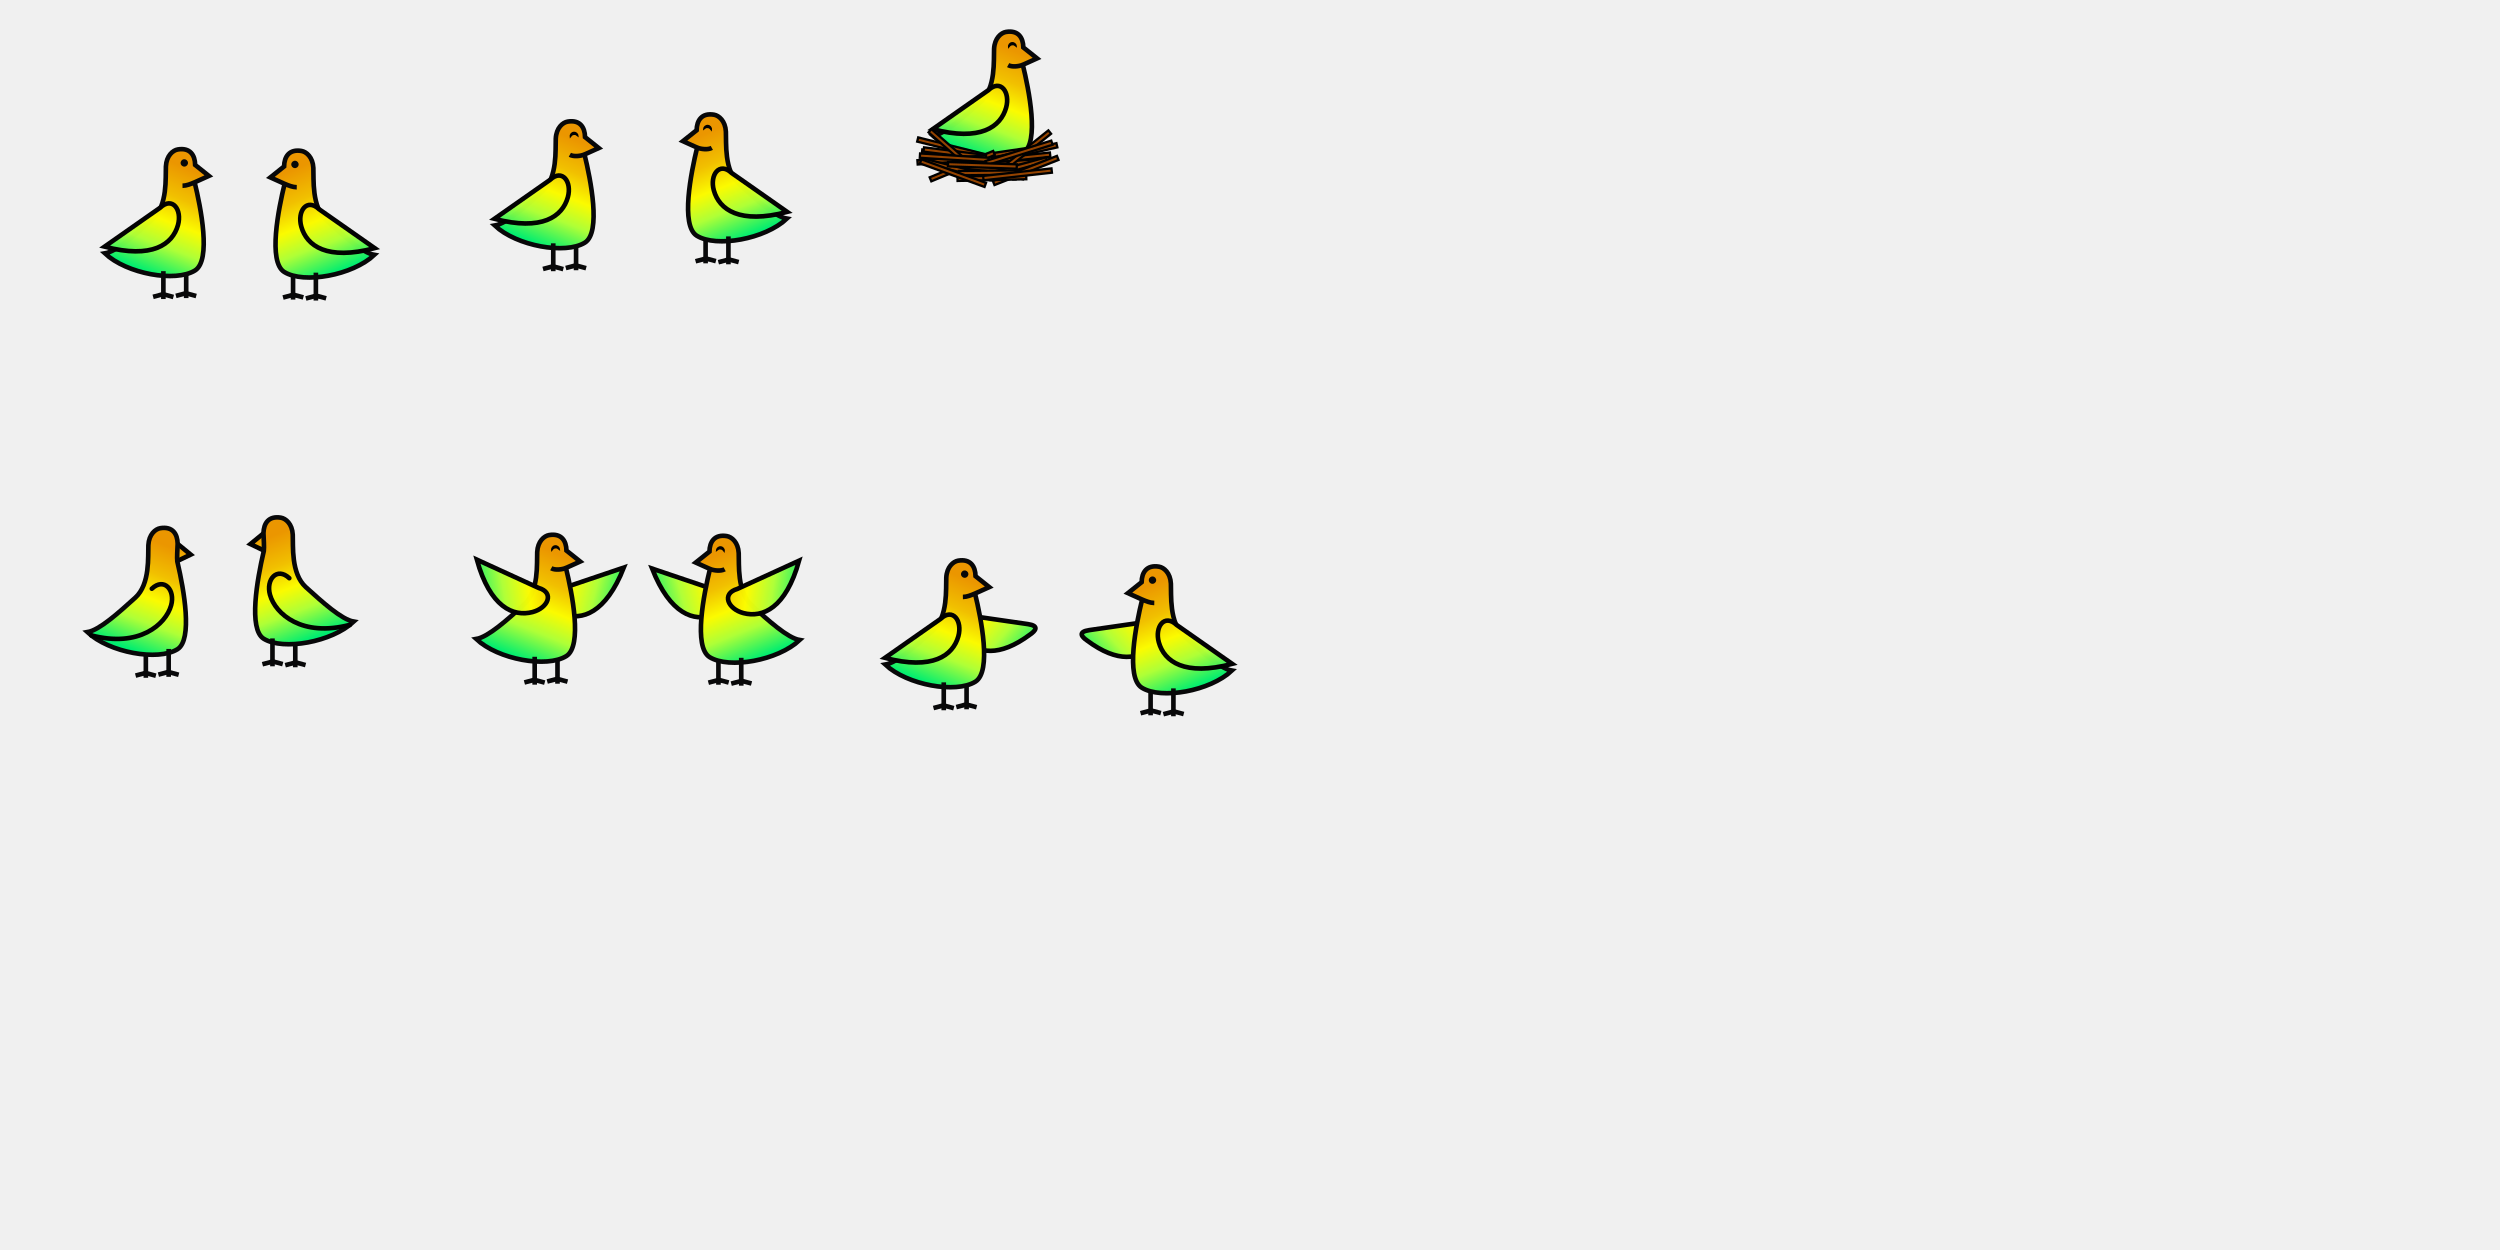
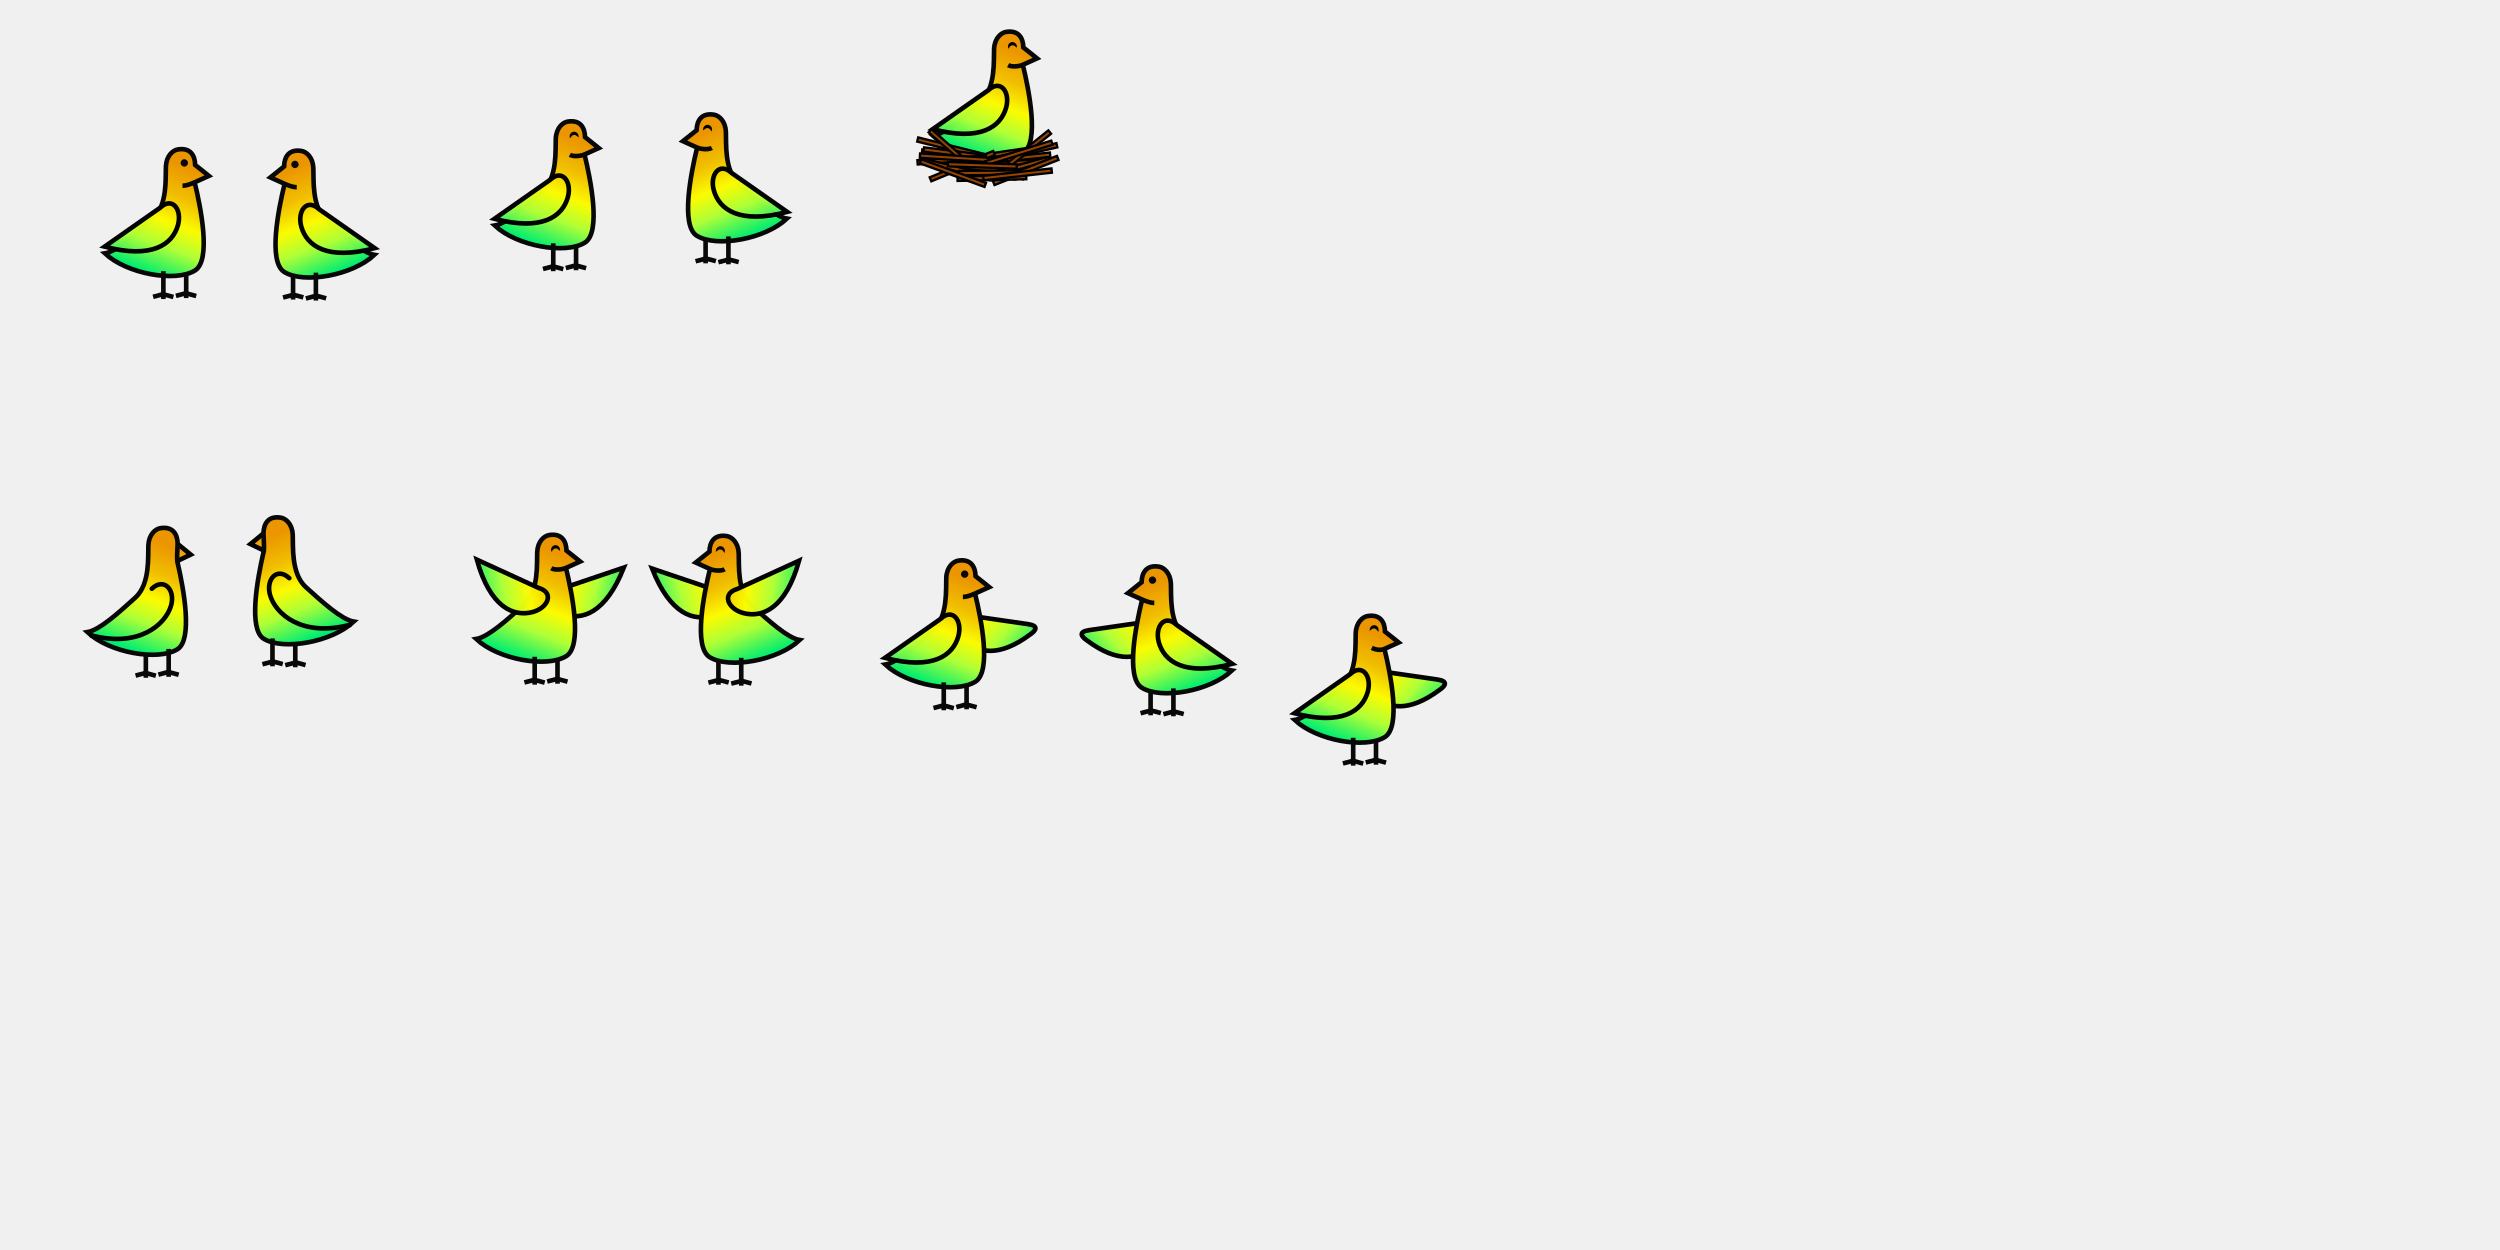
<svg xmlns="http://www.w3.org/2000/svg" xmlns:xlink="http://www.w3.org/1999/xlink" width="6480" height="3240" viewBox="0 0 540 270" version="1.1" id="svg1">
  <defs id="defs1">
    <linearGradient id="swatch9">
      <stop style="stop-color:#ffb288;stop-opacity:1;" offset="0" id="stop9" />
    </linearGradient>
    <linearGradient id="swatch44">
      <stop style="stop-color:#ff80f1;stop-opacity:1;" offset="0" id="stop44" />
    </linearGradient>
    <linearGradient id="swatch43">
      <stop style="stop-color:#ff80f1;stop-opacity:1;" offset="0" id="stop43" />
    </linearGradient>
    <pattern xlink:href="#pattern12" preserveAspectRatio="xMidYMid" id="pattern15" patternTransform="translate(-4.2089842e-6,-2.1347655e-5)" />
    <pattern xlink:href="#pattern11" preserveAspectRatio="xMidYMid" id="pattern13" patternTransform="translate(-4.2089842e-6,-1.1347656e-5)" />
    <pattern patternUnits="userSpaceOnUse" width="145.163" height="23.961" patternTransform="translate(194.6471,528.9346)" preserveAspectRatio="xMidYMid" id="pattern11">
      <rect style="fill:#ffffff;stroke:#6002ee;stroke-width:12;stroke-dasharray:none" id="rect11-6" width="133.163" height="11.961" x="6" y="6" rx="18" />
    </pattern>
    <pattern patternUnits="userSpaceOnUse" width="145.163" height="23.961" patternTransform="translate(194.6471,528.9346)" preserveAspectRatio="xMidYMid" id="pattern12">
      <rect style="fill:url(#pattern13);stroke:none" width="145.163" height="23.961" x="0" y="0" id="rect12" />
    </pattern>
    <pattern patternUnits="userSpaceOnUse" width="145.163" height="23.961" patternTransform="translate(194.6471,528.9346)" preserveAspectRatio="xMidYMid" id="pattern14">
      <rect style="fill:url(#pattern15);stroke:none" width="145.163" height="23.961" x="0" y="0" id="rect13" />
    </pattern>
    <linearGradient id="linearGradient220-8">
      <stop style="stop-color:#eb9600;stop-opacity:1;" offset="0.05" id="stop215-1" />
      <stop style="stop-color:#f1c000;stop-opacity:1;" offset="0.299" id="stop216-6" />
      <stop style="stop-color:#fbfb00;stop-opacity:1;" offset="0.503" id="stop217-1" />
      <stop style="stop-color:#aeff37;stop-opacity:1;" offset="0.703" id="stop218-5" />
      <stop style="stop-color:#00ed70;stop-opacity:1;" offset="0.95" id="stop219-7" />
    </linearGradient>
    <linearGradient xlink:href="#linearGradient220-8" id="linearGradient26" gradientUnits="userSpaceOnUse" gradientTransform="matrix(4.130182,0.4632742,-0.4632742,4.130182,-3162.166,-1447.878)" x1="825.864" y1="559.992" x2="862.621" y2="627.893" />
    <linearGradient xlink:href="#linearGradient220-8" id="linearGradient8" gradientUnits="userSpaceOnUse" gradientTransform="matrix(4.130182,0.4632742,-0.4632742,4.130182,-3162.166,-1447.878)" x1="825.864" y1="559.992" x2="860.428" y2="627.826" />
    <linearGradient xlink:href="#linearGradient220-8" id="linearGradient10" gradientUnits="userSpaceOnUse" x1="-8.544" y1="1247.019" x2="109.027" y2="1549.437" />
    <linearGradient xlink:href="#linearGradient220-8" id="linearGradient13" x1="-27.102" y1="1245.919" x2="45.385" y2="1414.048" gradientUnits="userSpaceOnUse" />
    <linearGradient xlink:href="#linearGradient220-8" id="linearGradient14" gradientUnits="userSpaceOnUse" gradientTransform="matrix(4.130182,0.4632742,-0.4632742,4.130182,-3162.166,-1447.878)" x1="825.864" y1="559.992" x2="862.621" y2="627.893" />
    <linearGradient xlink:href="#linearGradient220-8" id="linearGradient15" gradientUnits="userSpaceOnUse" x1="-8.544" y1="1247.019" x2="109.027" y2="1549.437" />
    <linearGradient xlink:href="#linearGradient220-8" id="linearGradient16" gradientUnits="userSpaceOnUse" x1="-8.544" y1="1247.019" x2="109.027" y2="1549.437" gradientTransform="rotate(-26.78643,1153.084,762.6221)" />
    <linearGradient xlink:href="#linearGradient220-8" id="linearGradient18" gradientUnits="userSpaceOnUse" gradientTransform="matrix(4.130182,0.4632742,-0.4632742,4.130182,-3162.166,-1447.878)" x1="825.864" y1="559.992" x2="862.621" y2="627.893" />
    <linearGradient xlink:href="#linearGradient220-8" id="linearGradient19" gradientUnits="userSpaceOnUse" x1="-8.544" y1="1247.019" x2="109.027" y2="1549.437" />
    <linearGradient xlink:href="#linearGradient220-8" id="linearGradient20" gradientUnits="userSpaceOnUse" gradientTransform="matrix(4.130182,0.4632742,-0.4632742,4.130182,-3162.166,-1447.878)" x1="825.864" y1="559.992" x2="862.621" y2="627.893" />
    <linearGradient xlink:href="#linearGradient220-8" id="linearGradient21" gradientUnits="userSpaceOnUse" x1="-8.544" y1="1247.019" x2="109.027" y2="1549.437" gradientTransform="rotate(-59.59885,14.50093,1385.681)" />
    <linearGradient xlink:href="#linearGradient220-8" id="linearGradient25" gradientUnits="userSpaceOnUse" x1="-8.544" y1="1247.019" x2="109.027" y2="1549.437" gradientTransform="matrix(-0.5921891,-0.805799,-0.805799,0.5921891,1093.927,579.9716)" />
    <linearGradient xlink:href="#linearGradient220-8" id="linearGradient28" gradientUnits="userSpaceOnUse" gradientTransform="matrix(4.130182,0.4632742,-0.4632742,4.130182,-3162.166,-1447.878)" x1="825.864" y1="559.992" x2="862.621" y2="627.893" />
    <linearGradient xlink:href="#linearGradient220-8" id="linearGradient29" gradientUnits="userSpaceOnUse" x1="-8.544" y1="1247.019" x2="109.027" y2="1549.437" />
    <linearGradient xlink:href="#linearGradient220-8" id="linearGradient31" gradientUnits="userSpaceOnUse" gradientTransform="matrix(4.130182,0.4632742,-0.4632742,4.130182,-3162.166,-1447.878)" x1="825.864" y1="559.992" x2="862.621" y2="627.893" />
    <linearGradient xlink:href="#linearGradient220-8" id="linearGradient32" gradientUnits="userSpaceOnUse" x1="-8.544" y1="1247.019" x2="109.027" y2="1549.437" />
    <linearGradient xlink:href="#linearGradient220-8" id="linearGradient40" gradientUnits="userSpaceOnUse" gradientTransform="matrix(-0.5921891,-0.805799,-0.805799,0.5921891,1093.927,579.9716)" x1="-8.544" y1="1247.019" x2="109.027" y2="1549.437" />
    <linearGradient xlink:href="#linearGradient220-8" id="linearGradient41" gradientUnits="userSpaceOnUse" gradientTransform="matrix(4.130182,0.4632742,-0.4632742,4.130182,-3162.166,-1447.878)" x1="825.864" y1="559.992" x2="862.621" y2="627.893" />
    <linearGradient xlink:href="#linearGradient220-8" id="linearGradient42" gradientUnits="userSpaceOnUse" gradientTransform="rotate(-59.59885,14.50093,1385.681)" x1="-8.544" y1="1247.019" x2="109.027" y2="1549.437" />
    <linearGradient xlink:href="#linearGradient220-8" id="linearGradient49" gradientUnits="userSpaceOnUse" gradientTransform="rotate(-26.78643,1153.084,762.6221)" x1="-8.544" y1="1247.019" x2="109.027" y2="1549.437" />
    <linearGradient xlink:href="#linearGradient220-8" id="linearGradient50" gradientUnits="userSpaceOnUse" gradientTransform="matrix(4.130182,0.4632742,-0.4632742,4.130182,-3162.166,-1447.878)" x1="825.864" y1="559.992" x2="862.621" y2="627.893" />
    <linearGradient xlink:href="#linearGradient220-8" id="linearGradient51" gradientUnits="userSpaceOnUse" x1="-8.544" y1="1247.019" x2="109.027" y2="1549.437" />
    <linearGradient xlink:href="#linearGradient220-8" id="linearGradient58" gradientUnits="userSpaceOnUse" x1="-27.102" y1="1245.919" x2="45.385" y2="1414.048" />
    <linearGradient xlink:href="#linearGradient220-8" id="linearGradient59" gradientUnits="userSpaceOnUse" gradientTransform="matrix(4.130182,0.4632742,-0.4632742,4.130182,-3162.166,-1447.878)" x1="825.864" y1="559.992" x2="860.428" y2="627.826" />
    <linearGradient xlink:href="#linearGradient220-8" id="linearGradient65" gradientUnits="userSpaceOnUse" gradientTransform="matrix(4.130182,0.4632742,-0.4632742,4.130182,-3162.166,-1447.878)" x1="825.864" y1="559.992" x2="862.621" y2="627.893" />
    <linearGradient xlink:href="#linearGradient220-8" id="linearGradient66" gradientUnits="userSpaceOnUse" x1="-8.544" y1="1247.019" x2="109.027" y2="1549.437" />
+     <linearGradient xlink:href="#linearGradient220-8" id="linearGradient1" gradientUnits="userSpaceOnUse" gradientTransform="rotate(-26.78643,1153.084,762.6221)" x1="-8.544" y1="1247.019" x2="109.027" y2="1549.437" />
+     <linearGradient xlink:href="#linearGradient220-8" id="linearGradient2" gradientUnits="userSpaceOnUse" gradientTransform="matrix(4.130182,0.4632742,-0.4632742,4.130182,-3162.166,-1447.878)" x1="825.864" y1="559.992" x2="862.621" y2="627.893" />
+     <linearGradient xlink:href="#linearGradient220-8" id="linearGradient3" gradientUnits="userSpaceOnUse" x1="-8.544" y1="1247.019" x2="109.027" y2="1549.437" />
  </defs>
  <g id="g25-4" transform="matrix(0.08333333,0,0,0.08333333,61.47432,9.680197)">
    <g id="g24-4" transform="matrix(-1,0,0,1,383.4935,-444.5253)">
      <path style="fill:#080809;fill-opacity:1;stroke:#080809;stroke-width:12;stroke-linecap:butt;stroke-dasharray:none;stroke-opacity:1" d="m 355.822,1985.635 v 72.282" id="path23-7" />
      <path style="fill:#080809;fill-opacity:1;stroke:#080809;stroke-width:12;stroke-linecap:butt;stroke-dasharray:none;stroke-opacity:1" d="m 329.192,2052.21 25.614,-6.863 27.016,7.239" id="path24-0" />
      <path style="opacity:0.985;fill:url(#linearGradient13);fill-opacity:1;stroke:#000000;stroke-width:12;stroke-linecap:round;stroke-dasharray:none;stroke-opacity:1;paint-order:fill markers stroke" d="m -45.112,1314.952 -43.462,-20.874 40.658,-33.336" id="path10" transform="matrix(-1,0,0,1,383.4935,444.5253)" />
    </g>
    <path style="display:inline;fill:url(#linearGradient8);stroke:#080809;stroke-width:12;stroke-dasharray:none;stroke-opacity:1" d="m -54.762,1265.875 c 0.543,-25.498 13.111,-45.532 45.105,-40.214 12.468,2.072 29.444,15.875 30.794,44.022 1.363,28.419 -5.033,100.815 34.013,136.119 42.643,38.557 92.704,84.024 124.159,89.256 -57.048,53.398 -183.082,75.692 -233.571,44.336 -39.986,-24.833 -16.547,-154.676 -0.557,-223.31 l 0.957,-4.107 c 1.159,-9.843 -0.255,-30.734 -0.9,-46.102 z" id="path22-1" />
    <path style="opacity:0.985;fill:none;stroke:#000000;stroke-width:12;stroke-linecap:round;stroke-dasharray:none;stroke-opacity:1;paint-order:stroke fill markers" d="m 12.154,1382.478 c -31.653,-29.997 -61.245,2.98 -49.977,43.243 13.903,49.679 83.292,110.451 206.985,77.704" id="path7-9" />
    <g id="g21-0" transform="matrix(-1,0,0,1,383.4935,-444.5253)">
      <path style="fill:#080809;fill-opacity:1;stroke:#080809;stroke-width:12;stroke-linecap:butt;stroke-dasharray:none;stroke-opacity:1" d="m 414.956,1983.144 v 72.282" id="path20-4" />
      <path style="fill:#080809;fill-opacity:1;stroke:#080809;stroke-width:12;stroke-linecap:butt;stroke-dasharray:none;stroke-opacity:1" d="m 388.326,2049.72 25.614,-6.863 27.016,7.239" id="path21-3" />
    </g>
  </g>
  <g id="g58" transform="matrix(-0.08333333,0,0,0.08333333,33.80936,11.95252)">
    <g id="g53" transform="matrix(-1,0,0,1,383.4935,-444.5253)">
      <path style="fill:#080809;fill-opacity:1;stroke:#080809;stroke-width:12;stroke-linecap:butt;stroke-dasharray:none;stroke-opacity:1" d="m 355.822,1985.635 v 72.282" id="path51" />
      <path style="fill:#080809;fill-opacity:1;stroke:#080809;stroke-width:12;stroke-linecap:butt;stroke-dasharray:none;stroke-opacity:1" d="m 329.192,2052.21 25.614,-6.863 27.016,7.239" id="path52" />
      <path style="opacity:0.985;fill:url(#linearGradient58);fill-opacity:1;stroke:#000000;stroke-width:12;stroke-linecap:round;stroke-dasharray:none;stroke-opacity:1;paint-order:fill markers stroke" d="m -45.112,1314.952 -43.462,-20.874 40.658,-33.336" id="path53" transform="matrix(-1,0,0,1,383.4935,444.5253)" />
    </g>
    <path style="display:inline;fill:url(#linearGradient59);stroke:#080809;stroke-width:12;stroke-dasharray:none;stroke-opacity:1" d="m -54.762,1265.875 c 0.543,-25.498 13.111,-45.532 45.105,-40.214 12.468,2.072 29.444,15.875 30.794,44.022 1.363,28.419 -5.033,100.815 34.013,136.119 42.643,38.557 92.704,84.024 124.159,89.256 -57.048,53.398 -183.082,75.692 -233.571,44.336 -39.986,-24.833 -16.547,-154.676 -0.557,-223.31 l 0.957,-4.107 c 1.159,-9.843 -0.255,-30.734 -0.9,-46.102 z" id="path54" />
    <path style="opacity:0.985;fill:none;stroke:#000000;stroke-width:12;stroke-linecap:round;stroke-dasharray:none;stroke-opacity:1;paint-order:stroke fill markers" d="m 12.154,1382.478 c -31.653,-29.997 -61.245,2.98 -49.977,43.243 13.903,49.679 83.292,110.451 206.985,77.704" id="path55" />
    <g id="g57" transform="matrix(-1,0,0,1,383.4935,-444.5253)">
      <path style="fill:#080809;fill-opacity:1;stroke:#080809;stroke-width:12;stroke-linecap:butt;stroke-dasharray:none;stroke-opacity:1" d="m 414.956,1983.144 v 72.282" id="path56" />
      <path style="fill:#080809;fill-opacity:1;stroke:#080809;stroke-width:12;stroke-linecap:butt;stroke-dasharray:none;stroke-opacity:1" d="m 388.326,2049.72 25.614,-6.863 27.016,7.239" id="path57" />
    </g>
  </g>
  <g id="g10" transform="translate(-0.7300259,-0.365013)">
    <g id="g25-1-7-2" transform="matrix(-0.08333333,0,0,0.08333333,217.2108,-94.87377)">
      <g id="g21-9-6-6" transform="matrix(-1,0,0,1,383.4936,-444.5253)">
        <path style="fill:#080809;fill-opacity:1;stroke:#080809;stroke-width:12;stroke-linecap:butt;stroke-dasharray:none;stroke-opacity:1" d="m 414.956,1983.144 v 72.282" id="path20-0-4-3" />
        <path style="fill:#080809;fill-opacity:1;stroke:#080809;stroke-width:12;stroke-linecap:butt;stroke-dasharray:none;stroke-opacity:1" d="m 388.326,2049.72 25.614,-6.863 27.016,7.239" id="path21-2-3-6" />
      </g>
      <path style="display:inline;fill:url(#linearGradient31);stroke:#080809;stroke-width:12;stroke-dasharray:none;stroke-opacity:1" d="m -53.393,1310.862 -36.885,-16.635 35.515,-28.352 c 0.543,-25.498 13.111,-45.532 45.105,-40.214 12.468,2.072 29.444,15.875 30.794,44.022 1.363,28.419 -5.033,100.815 34.013,136.119 42.643,38.557 92.704,84.024 124.159,89.256 -57.048,53.398 -183.082,75.692 -233.571,44.336 -42.767,-26.561 -14.776,-164.18 0.87,-228.533 10.112,4.233 28.102,6.3 38.07,0.802 -9.969,5.496 -27.955,3.437 -38.07,-0.802 z" id="path22-15-5-9" />
      <path id="path36-6-4-1" style="display:inline;fill:#080809;stroke:#000000;stroke-width:4;stroke-dasharray:none;stroke-opacity:1" d="m -16.845,1264.453 c -2.598,-3.211 -3.671,-5.452 -8.928,-6.041 -5.257,-0.59 -6.51,1.218 -10.111,3.906 0.59,-5.257 5.33,-9.041 10.587,-8.452 5.257,0.59 9.041,5.33 8.452,10.587 z" />
      <path style="opacity:0.985;fill:url(#linearGradient32);fill-opacity:1;stroke:#000000;stroke-width:12;stroke-linecap:round;stroke-dasharray:none;stroke-opacity:1;paint-order:fill markers stroke" d="m 180.124,1477.632 c -123.693,32.746 -176.317,-6.101 -190.22,-55.78 -11.268,-40.263 14.455,-75.174 46.108,-45.177 z" id="path7-90-5-0" />
      <g id="g24-2-6-4" transform="matrix(-1,0,0,1,383.4936,-444.5253)">
        <path style="fill:#080809;fill-opacity:1;stroke:#080809;stroke-width:12;stroke-linecap:butt;stroke-dasharray:none;stroke-opacity:1" d="m 355.822,1985.635 v 72.282" id="path23-0-9-5" />
        <path style="fill:#080809;fill-opacity:1;stroke:#080809;stroke-width:12;stroke-linecap:butt;stroke-dasharray:none;stroke-opacity:1" d="m 329.192,2052.21 25.614,-6.863 27.016,7.239" id="path24-3-4-8" />
      </g>
    </g>
    <g id="g9">
      <rect style="fill:#944300;fill-opacity:1;stroke:#000000;stroke-width:0.5;stroke-dasharray:none;stroke-opacity:1" id="rect7" width="14.856" height="0.938" x="200.418" y="-19.005" transform="rotate(14.00003)" />
      <rect style="fill:#944300;fill-opacity:1;stroke:#000000;stroke-width:0.5;stroke-dasharray:none;stroke-opacity:1" id="rect7-1" width="14.856" height="0.938" x="203.647" y="64.437" transform="rotate(-8.38553)" />
      <rect style="fill:#944300;fill-opacity:1;stroke:#000000;stroke-width:0.5;stroke-dasharray:none;stroke-opacity:1" id="rect7-7" width="14.856" height="0.938" x="201.334" y="81.501" transform="rotate(-12.87373)" />
      <rect style="fill:#944300;fill-opacity:1;stroke:#000000;stroke-width:0.5;stroke-dasharray:none;stroke-opacity:1" id="rect7-11" width="14.856" height="0.938" x="202.417" y="8.456" transform="rotate(6.879103)" />
      <rect style="fill:#944300;fill-opacity:1;stroke:#000000;stroke-width:0.5;stroke-dasharray:none;stroke-opacity:1" id="rect7-9" width="14.856" height="0.938" x="206.153" y="34.688" transform="rotate(-0.08091843)" />
      <rect style="fill:#944300;fill-opacity:1;stroke:#000000;stroke-width:0.5;stroke-dasharray:none;stroke-opacity:1" id="rect7-4" width="14.856" height="0.938" x="207.942" y="56.847" transform="rotate(-5.984878)" />
      <rect style="fill:#944300;fill-opacity:1;stroke:#000000;stroke-width:0.5;stroke-dasharray:none;stroke-opacity:1" id="rect7-75" width="14.856" height="0.938" x="202.752" y="7.414" transform="rotate(7.034185)" />
      <rect style="fill:#944300;fill-opacity:1;stroke:#000000;stroke-width:0.5;stroke-dasharray:none;stroke-opacity:1" id="rect7-78" width="14.856" height="0.938" x="207.869" y="50.503" transform="rotate(-4.038955)" />
      <rect style="fill:#944300;fill-opacity:1;stroke:#000000;stroke-width:0.5;stroke-dasharray:none;stroke-opacity:1" id="rect7-6" width="14.856" height="0.938" x="145.084" y="163.837" transform="rotate(-38.53234)" />
      <rect style="fill:#944300;fill-opacity:1;stroke:#000000;stroke-width:0.5;stroke-dasharray:none;stroke-opacity:1" id="rect7-41" width="14.856" height="0.938" x="170.265" y="-112.148" transform="rotate(41.33641)" />
      <rect style="fill:#944300;fill-opacity:1;stroke:#000000;stroke-width:0.5;stroke-dasharray:none;stroke-opacity:1" id="rect7-99" width="14.856" height="0.938" x="207.049" y="12.965" transform="rotate(6.224882)" />
      <rect style="fill:#944300;fill-opacity:1;stroke:#000000;stroke-width:0.5;stroke-dasharray:none;stroke-opacity:1" id="rect7-65" width="14.856" height="0.938" x="171.273" y="113.039" transform="rotate(-22.56341)" />
      <rect style="fill:#944300;fill-opacity:1;stroke:#000000;stroke-width:0.5;stroke-dasharray:none;stroke-opacity:1" id="rect7-77" width="14.856" height="0.938" x="195.984" y="48.661" transform="rotate(-3.972913)" />
      <rect style="fill:#944300;fill-opacity:1;stroke:#000000;stroke-width:0.5;stroke-dasharray:none;stroke-opacity:1" id="rect7-63" width="14.856" height="0.938" x="202.94" y="-14.845" transform="rotate(14.00003)" />
      <rect style="fill:#944300;fill-opacity:1;stroke:#000000;stroke-width:0.5;stroke-dasharray:none;stroke-opacity:1" id="rect7-0" width="14.856" height="0.938" x="194.916" y="92.576" transform="rotate(-15.19626)" />
      <rect style="fill:#944300;fill-opacity:1;stroke:#000000;stroke-width:0.5;stroke-dasharray:none;stroke-opacity:1" id="rect7-68" width="14.856" height="0.938" x="207.474" y="39.456" transform="rotate(-0.5962739)" />
      <rect style="fill:#944300;fill-opacity:1;stroke:#000000;stroke-width:0.5;stroke-dasharray:none;stroke-opacity:1" id="rect7-686" width="14.856" height="0.938" x="185.894" y="115.373" transform="rotate(-21.43326)" />
      <rect style="fill:#944300;fill-opacity:1;stroke:#000000;stroke-width:0.5;stroke-dasharray:none;stroke-opacity:1" id="rect7-49" width="14.856" height="0.938" x="206.523" y="43.649" transform="rotate(-1.421259)" />
      <rect style="fill:#944300;fill-opacity:1;stroke:#000000;stroke-width:0.5;stroke-dasharray:none;stroke-opacity:1" id="rect7-02" width="14.856" height="0.938" x="199.578" y="-35.765" transform="rotate(20.03642)" />
      <rect style="fill:#944300;fill-opacity:1;stroke:#000000;stroke-width:0.5;stroke-dasharray:none;stroke-opacity:1" id="rect7-8" width="14.856" height="0.938" x="207.567" y="61.567" transform="rotate(-6.312444)" />
      <rect style="fill:#944300;fill-opacity:1;stroke:#000000;stroke-width:0.5;stroke-dasharray:none;stroke-opacity:1" id="rect7-48" width="14.856" height="0.938" x="201.173" y="20.939" transform="rotate(3.594651)" />
      <rect style="fill:#944300;fill-opacity:1;stroke:#000000;stroke-width:0.5;stroke-dasharray:none;stroke-opacity:1" id="rect7-5" width="14.856" height="0.938" x="193.624" y="96.823" transform="rotate(-17.22573)" />
      <rect style="fill:#944300;fill-opacity:1;stroke:#000000;stroke-width:0.5;stroke-dasharray:none;stroke-opacity:1" id="rect7-56" width="14.856" height="0.938" x="206.589" y="28.44" transform="rotate(1.925736)" />
    </g>
  </g>
  <g id="g25-9" transform="matrix(0.08333333,0,0,0.08333333,251.1511,20.26289)">
    <g id="g21-7" transform="matrix(-1,0,0,1,383.4936,-444.5253)">
      <path style="fill:#080809;fill-opacity:1;stroke:#080809;stroke-width:12;stroke-linecap:butt;stroke-dasharray:none;stroke-opacity:1" d="m 414.956,1983.144 v 72.282" id="path20-49" />
      <path style="fill:#080809;fill-opacity:1;stroke:#080809;stroke-width:12;stroke-linecap:butt;stroke-dasharray:none;stroke-opacity:1" d="m 388.326,2049.72 25.614,-6.863 27.016,7.239" id="path21-4" />
    </g>
    <path style="opacity:0.985;fill:url(#linearGradient16);fill-opacity:1;stroke:#000000;stroke-width:12;stroke-linecap:round;stroke-dasharray:none;stroke-opacity:1;paint-order:fill markers stroke" d="m 579.924,1861.377 c -81,60.616 -136.67,48.346 -168.11,13.94 -28.204,-30.864 -20.974,-73.622 20.8,-61.109 l 141.351,20.436 c 30.511,4.49 19.422,17.486 5.959,26.732 z" id="path15" transform="matrix(-1,0,0,1,383.4935,-444.5254)" />
    <path style="display:inline;fill:url(#linearGradient14);stroke:#080809;stroke-width:12;stroke-dasharray:none;stroke-opacity:1" d="m -53.393,1310.862 -36.885,-16.635 35.515,-28.352 c 0.543,-25.498 13.111,-45.532 45.105,-40.214 12.468,2.072 29.444,15.875 30.794,44.022 1.363,28.419 -5.033,100.815 34.013,136.119 42.643,38.557 92.704,84.024 124.159,89.256 -57.048,53.398 -183.082,75.692 -233.571,44.336 -42.767,-26.561 -14.776,-164.18 0.87,-228.533 10.112,4.233 20.662,8.723 31.501,8.885 -10.839,-0.165 -21.386,-4.646 -31.501,-8.885 z" id="path22-19" />
    <circle style="display:inline;fill:#080809;fill-opacity:1;stroke:none;stroke-width:10.996;stroke-dasharray:none;stroke-opacity:1" id="circle22-6" cx="114.118" cy="1255.686" r="9.579" transform="rotate(6.4)" />
    <path style="opacity:0.985;fill:url(#linearGradient15);fill-opacity:1;stroke:#000000;stroke-width:12;stroke-linecap:round;stroke-dasharray:none;stroke-opacity:1;paint-order:fill markers stroke" d="m 180.124,1477.632 c -123.693,32.746 -176.317,-6.101 -190.22,-55.78 -11.268,-40.263 14.455,-75.174 46.108,-45.177 z" id="path7-7" />
    <g id="g24-0" transform="matrix(-1,0,0,1,383.4936,-444.5253)">
      <path style="fill:#080809;fill-opacity:1;stroke:#080809;stroke-width:12;stroke-linecap:butt;stroke-dasharray:none;stroke-opacity:1" d="m 355.822,1985.635 v 72.282" id="path23-9" />
      <path style="fill:#080809;fill-opacity:1;stroke:#080809;stroke-width:12;stroke-linecap:butt;stroke-dasharray:none;stroke-opacity:1" d="m 329.192,2052.21 25.614,-6.863 27.016,7.239" id="path24-7" />
    </g>
  </g>
  <g id="g49" transform="matrix(-0.08333333,0,0,0.08333333,206.1576,18.96441)">
    <g id="g43" transform="matrix(-1,0,0,1,383.4936,-444.5253)">
      <path style="fill:#080809;fill-opacity:1;stroke:#080809;stroke-width:12;stroke-linecap:butt;stroke-dasharray:none;stroke-opacity:1" d="m 414.956,1983.144 v 72.282" id="path42" />
      <path style="fill:#080809;fill-opacity:1;stroke:#080809;stroke-width:12;stroke-linecap:butt;stroke-dasharray:none;stroke-opacity:1" d="m 388.326,2049.72 25.614,-6.863 27.016,7.239" id="path43" />
    </g>
    <path style="opacity:0.985;fill:url(#linearGradient49);fill-opacity:1;stroke:#000000;stroke-width:12;stroke-linecap:round;stroke-dasharray:none;stroke-opacity:1;paint-order:fill markers stroke" d="m 579.924,1861.377 c -81,60.616 -136.67,48.346 -168.11,13.94 -28.204,-30.864 -20.974,-73.622 20.8,-61.109 l 141.351,20.436 c 30.511,4.49 19.422,17.486 5.959,26.732 z" id="path44" transform="matrix(-1,0,0,1,383.4935,-444.5254)" />
    <path style="display:inline;fill:url(#linearGradient50);stroke:#080809;stroke-width:12;stroke-dasharray:none;stroke-opacity:1" d="m -53.393,1310.862 -36.885,-16.635 35.515,-28.352 c 0.543,-25.498 13.111,-45.532 45.105,-40.214 12.468,2.072 29.444,15.875 30.794,44.022 1.363,28.419 -5.033,100.815 34.013,136.119 42.643,38.557 92.704,84.024 124.159,89.256 -57.048,53.398 -183.082,75.692 -233.571,44.336 -42.767,-26.561 -14.776,-164.18 0.87,-228.533 10.112,4.233 20.662,8.723 31.501,8.885 -10.839,-0.165 -21.386,-4.646 -31.501,-8.885 z" id="path45" />
    <circle style="display:inline;fill:#080809;fill-opacity:1;stroke:none;stroke-width:10.996;stroke-dasharray:none;stroke-opacity:1" id="circle45" cx="114.118" cy="1255.686" r="9.579" transform="rotate(6.4)" />
    <path style="opacity:0.985;fill:url(#linearGradient51);fill-opacity:1;stroke:#000000;stroke-width:12;stroke-linecap:round;stroke-dasharray:none;stroke-opacity:1;paint-order:fill markers stroke" d="m 180.124,1477.632 c -123.693,32.746 -176.317,-6.101 -190.22,-55.78 -11.268,-40.263 14.455,-75.174 46.108,-45.177 z" id="path46" />
    <g id="g48" transform="matrix(-1,0,0,1,383.4936,-444.5253)">
      <path style="fill:#080809;fill-opacity:1;stroke:#080809;stroke-width:12;stroke-linecap:butt;stroke-dasharray:none;stroke-opacity:1" d="m 355.822,1985.635 v 72.282" id="path47" />
      <path style="fill:#080809;fill-opacity:1;stroke:#080809;stroke-width:12;stroke-linecap:butt;stroke-dasharray:none;stroke-opacity:1" d="m 329.192,2052.21 25.614,-6.863 27.016,7.239" id="path48" />
    </g>
  </g>
  <g id="g25-1-2" transform="matrix(0.08333333,0,0,0.08333333,157.8023,13.65941)">
    <g id="g21-9-5" transform="matrix(-1,0,0,1,383.4936,-444.5253)">
      <path style="fill:#080809;fill-opacity:1;stroke:#080809;stroke-width:12;stroke-linecap:butt;stroke-dasharray:none;stroke-opacity:1" d="m 414.956,1983.144 v 72.282" id="path20-0-6" />
      <path style="fill:#080809;fill-opacity:1;stroke:#080809;stroke-width:12;stroke-linecap:butt;stroke-dasharray:none;stroke-opacity:1" d="m 388.326,2049.72 25.614,-6.863 27.016,7.239" id="path21-2-7" />
    </g>
    <path style="opacity:0.985;fill:url(#linearGradient25);fill-opacity:1;stroke:#000000;stroke-width:12;stroke-linecap:round;stroke-dasharray:none;stroke-opacity:1;paint-order:fill markers stroke" d="m -203.415,1309.866 c 46.863,119.064 109.329,138.463 157.594,120.246 39.116,-14.764 52.015,-56.165 9.099,-63.907 z" id="path25" />
    <path style="display:inline;fill:url(#linearGradient20);stroke:#080809;stroke-width:12;stroke-dasharray:none;stroke-opacity:1" d="m -53.393,1310.862 -36.885,-16.635 35.515,-28.352 c 0.543,-25.498 13.111,-45.532 45.105,-40.214 12.468,2.072 29.444,15.875 30.794,44.022 1.363,28.419 -5.033,100.815 34.013,136.119 42.643,38.557 92.704,84.024 124.159,89.256 -57.048,53.398 -183.082,75.692 -233.571,44.336 -42.767,-26.561 -14.776,-164.18 0.87,-228.533 10.112,4.233 28.102,6.3 38.07,0.802 -9.969,5.496 -27.955,3.437 -38.07,-0.802 z" id="path22-15-2" />
    <path id="path36-6-8" style="display:inline;fill:#080809;stroke:#000000;stroke-width:4;stroke-dasharray:none;stroke-opacity:1" d="m -16.845,1264.453 c -2.598,-3.211 -3.671,-5.452 -8.928,-6.041 -5.257,-0.59 -6.51,1.218 -10.111,3.906 0.59,-5.257 5.33,-9.041 10.587,-8.452 5.257,0.59 9.041,5.33 8.452,10.587 z" />
    <path style="opacity:0.985;fill:url(#linearGradient21);fill-opacity:1;stroke:#000000;stroke-width:12;stroke-linecap:round;stroke-dasharray:none;stroke-opacity:1;paint-order:fill markers stroke" d="M 177.623,1289.362 C 143.272,1412.62 83.135,1438.349 33.251,1425.2 -7.178,1414.544 -24.272,1374.691 17.619,1362.57 Z" id="path7-90-0" />
    <g id="g24-2-0" transform="matrix(-1,0,0,1,383.4936,-444.5253)">
      <path style="fill:#080809;fill-opacity:1;stroke:#080809;stroke-width:12;stroke-linecap:butt;stroke-dasharray:none;stroke-opacity:1" d="m 355.822,1985.635 v 72.282" id="path23-0-8" />
      <path style="fill:#080809;fill-opacity:1;stroke:#080809;stroke-width:12;stroke-linecap:butt;stroke-dasharray:none;stroke-opacity:1" d="m 329.192,2052.21 25.614,-6.863 27.016,7.239" id="path24-3-2" />
    </g>
  </g>
  <g id="g40" transform="matrix(-0.08333333,0,0,0.08333333,117.7964,13.43849)">
    <g id="g33" transform="matrix(-1,0,0,1,383.4936,-444.5253)">
      <path style="fill:#080809;fill-opacity:1;stroke:#080809;stroke-width:12;stroke-linecap:butt;stroke-dasharray:none;stroke-opacity:1" d="m 414.956,1983.144 v 72.282" id="path32" />
      <path style="fill:#080809;fill-opacity:1;stroke:#080809;stroke-width:12;stroke-linecap:butt;stroke-dasharray:none;stroke-opacity:1" d="m 388.326,2049.72 25.614,-6.863 27.016,7.239" id="path33" />
    </g>
    <path style="opacity:0.985;fill:url(#linearGradient40);fill-opacity:1;stroke:#000000;stroke-width:12;stroke-linecap:round;stroke-dasharray:none;stroke-opacity:1;paint-order:fill markers stroke" d="m -203.415,1309.866 c 46.863,119.064 109.329,138.463 157.594,120.246 39.116,-14.764 52.015,-56.165 9.099,-63.907 z" id="path34" />
    <path style="display:inline;fill:url(#linearGradient41);stroke:#080809;stroke-width:12;stroke-dasharray:none;stroke-opacity:1" d="m -53.393,1310.862 -36.885,-16.635 35.515,-28.352 c 0.543,-25.498 13.111,-45.532 45.105,-40.214 12.468,2.072 29.444,15.875 30.794,44.022 1.363,28.419 -5.033,100.815 34.013,136.119 42.643,38.557 92.704,84.024 124.159,89.256 -57.048,53.398 -183.082,75.692 -233.571,44.336 -42.767,-26.561 -14.776,-164.18 0.87,-228.533 10.112,4.233 28.102,6.3 38.07,0.802 -9.969,5.496 -27.955,3.437 -38.07,-0.802 z" id="path35" />
    <path id="path36" style="display:inline;fill:#080809;stroke:#000000;stroke-width:4;stroke-dasharray:none;stroke-opacity:1" d="m -16.845,1264.453 c -2.598,-3.211 -3.671,-5.452 -8.928,-6.041 -5.257,-0.59 -6.51,1.218 -10.111,3.906 0.59,-5.257 5.33,-9.041 10.587,-8.452 5.257,0.59 9.041,5.33 8.452,10.587 z" />
    <path style="opacity:0.985;fill:url(#linearGradient42);fill-opacity:1;stroke:#000000;stroke-width:12;stroke-linecap:round;stroke-dasharray:none;stroke-opacity:1;paint-order:fill markers stroke" d="M 177.623,1289.362 C 143.272,1412.62 83.135,1438.349 33.251,1425.2 -7.178,1414.544 -24.272,1374.691 17.619,1362.57 Z" id="path37" />
    <g id="g39" transform="matrix(-1,0,0,1,383.4936,-444.5253)">
      <path style="fill:#080809;fill-opacity:1;stroke:#080809;stroke-width:12;stroke-linecap:butt;stroke-dasharray:none;stroke-opacity:1" d="m 355.822,1985.635 v 72.282" id="path38" />
      <path style="fill:#080809;fill-opacity:1;stroke:#080809;stroke-width:12;stroke-linecap:butt;stroke-dasharray:none;stroke-opacity:1" d="m 329.192,2052.21 25.614,-6.863 27.016,7.239" id="path39" />
    </g>
  </g>
  <g id="g25-1" transform="matrix(0.08333333,0,0,0.08333333,155.031,-77.36104)">
    <g id="g21-9" transform="matrix(-1,0,0,1,383.4936,-444.5253)">
      <path style="fill:#080809;fill-opacity:1;stroke:#080809;stroke-width:12;stroke-linecap:butt;stroke-dasharray:none;stroke-opacity:1" d="m 414.956,1983.144 v 72.282" id="path20-0" />
      <path style="fill:#080809;fill-opacity:1;stroke:#080809;stroke-width:12;stroke-linecap:butt;stroke-dasharray:none;stroke-opacity:1" d="m 388.326,2049.72 25.614,-6.863 27.016,7.239" id="path21-2" />
    </g>
    <path style="display:inline;fill:url(#linearGradient18);stroke:#080809;stroke-width:12;stroke-dasharray:none;stroke-opacity:1" d="m -53.393,1310.862 -36.885,-16.635 35.515,-28.352 c 0.543,-25.498 13.111,-45.532 45.105,-40.214 12.468,2.072 29.444,15.875 30.794,44.022 1.363,28.419 -5.033,100.815 34.013,136.119 42.643,38.557 92.704,84.024 124.159,89.256 -57.048,53.398 -183.082,75.692 -233.571,44.336 -42.767,-26.561 -14.776,-164.18 0.87,-228.533 10.112,4.233 28.102,6.3 38.07,0.802 -9.969,5.496 -27.955,3.437 -38.07,-0.802 z" id="path22-15" />
    <path id="path36-6" style="display:inline;fill:#080809;stroke:#000000;stroke-width:4;stroke-dasharray:none;stroke-opacity:1" d="m -16.845,1264.453 c -2.598,-3.211 -3.671,-5.452 -8.928,-6.041 -5.257,-0.59 -6.51,1.218 -10.111,3.906 0.59,-5.257 5.33,-9.041 10.587,-8.452 5.257,0.59 9.041,5.33 8.452,10.587 z" />
    <path style="opacity:0.985;fill:url(#linearGradient19);fill-opacity:1;stroke:#000000;stroke-width:12;stroke-linecap:round;stroke-dasharray:none;stroke-opacity:1;paint-order:fill markers stroke" d="m 180.124,1477.632 c -123.693,32.746 -176.317,-6.101 -190.22,-55.78 -11.268,-40.263 14.455,-75.174 46.108,-45.177 z" id="path7-90" />
    <g id="g24-2" transform="matrix(-1,0,0,1,383.4936,-444.5253)">
      <path style="fill:#080809;fill-opacity:1;stroke:#080809;stroke-width:12;stroke-linecap:butt;stroke-dasharray:none;stroke-opacity:1" d="m 355.822,1985.635 v 72.282" id="path23-0" />
      <path style="fill:#080809;fill-opacity:1;stroke:#080809;stroke-width:12;stroke-linecap:butt;stroke-dasharray:none;stroke-opacity:1" d="m 329.192,2052.21 25.614,-6.863 27.016,7.239" id="path24-3" />
    </g>
  </g>
  <g id="g25-1-7" transform="matrix(-0.08333333,0,0,0.08333333,121.8087,-75.87114)">
    <g id="g21-9-6" transform="matrix(-1,0,0,1,383.4936,-444.5253)">
      <path style="fill:#080809;fill-opacity:1;stroke:#080809;stroke-width:12;stroke-linecap:butt;stroke-dasharray:none;stroke-opacity:1" d="m 414.956,1983.144 v 72.282" id="path20-0-4" />
      <path style="fill:#080809;fill-opacity:1;stroke:#080809;stroke-width:12;stroke-linecap:butt;stroke-dasharray:none;stroke-opacity:1" d="m 388.326,2049.72 25.614,-6.863 27.016,7.239" id="path21-2-3" />
    </g>
    <path style="display:inline;fill:url(#linearGradient28);stroke:#080809;stroke-width:12;stroke-dasharray:none;stroke-opacity:1" d="m -53.393,1310.862 -36.885,-16.635 35.515,-28.352 c 0.543,-25.498 13.111,-45.532 45.105,-40.214 12.468,2.072 29.444,15.875 30.794,44.022 1.363,28.419 -5.033,100.815 34.013,136.119 42.643,38.557 92.704,84.024 124.159,89.256 -57.048,53.398 -183.082,75.692 -233.571,44.336 -42.767,-26.561 -14.776,-164.18 0.87,-228.533 10.112,4.233 28.102,6.3 38.07,0.802 -9.969,5.496 -27.955,3.437 -38.07,-0.802 z" id="path22-15-5" />
    <path id="path36-6-4" style="display:inline;fill:#080809;stroke:#000000;stroke-width:4;stroke-dasharray:none;stroke-opacity:1" d="m -16.845,1264.453 c -2.598,-3.211 -3.671,-5.452 -8.928,-6.041 -5.257,-0.59 -6.51,1.218 -10.111,3.906 0.59,-5.257 5.33,-9.041 10.587,-8.452 5.257,0.59 9.041,5.33 8.452,10.587 z" />
    <path style="opacity:0.985;fill:url(#linearGradient29);fill-opacity:1;stroke:#000000;stroke-width:12;stroke-linecap:round;stroke-dasharray:none;stroke-opacity:1;paint-order:fill markers stroke" d="m 180.124,1477.632 c -123.693,32.746 -176.317,-6.101 -190.22,-55.78 -11.268,-40.263 14.455,-75.174 46.108,-45.177 z" id="path7-90-5" />
    <g id="g24-2-6" transform="matrix(-1,0,0,1,383.4936,-444.5253)">
      <path style="fill:#080809;fill-opacity:1;stroke:#080809;stroke-width:12;stroke-linecap:butt;stroke-dasharray:none;stroke-opacity:1" d="m 355.822,1985.635 v 72.282" id="path23-0-9" />
      <path style="fill:#080809;fill-opacity:1;stroke:#080809;stroke-width:12;stroke-linecap:butt;stroke-dasharray:none;stroke-opacity:1" d="m 329.192,2052.21 25.614,-6.863 27.016,7.239" id="path24-3-4" />
    </g>
  </g>
  <g id="g25" transform="matrix(0.08333333,0,0,0.08333333,65.92341,-69.5314)">
    <g id="g21" transform="matrix(-1,0,0,1,383.4936,-444.5253)">
      <path style="fill:#080809;fill-opacity:1;stroke:#080809;stroke-width:12;stroke-linecap:butt;stroke-dasharray:none;stroke-opacity:1" d="m 414.956,1983.144 v 72.282" id="path20" />
      <path style="fill:#080809;fill-opacity:1;stroke:#080809;stroke-width:12;stroke-linecap:butt;stroke-dasharray:none;stroke-opacity:1" d="m 388.326,2049.72 25.614,-6.863 27.016,7.239" id="path21" />
    </g>
    <path style="display:inline;fill:url(#linearGradient26);stroke:#080809;stroke-width:12;stroke-dasharray:none;stroke-opacity:1" d="m -53.393,1310.862 -36.885,-16.635 35.515,-28.352 c 0.543,-25.498 13.111,-45.532 45.105,-40.214 12.468,2.072 29.444,15.875 30.794,44.022 1.363,28.419 -5.033,100.815 34.013,136.119 42.643,38.557 92.704,84.024 124.159,89.256 -57.048,53.398 -183.082,75.692 -233.571,44.336 -42.767,-26.561 -14.776,-164.18 0.87,-228.533 10.112,4.233 20.662,8.723 31.501,8.885 -10.839,-0.165 -21.386,-4.646 -31.501,-8.885 z" id="path22" />
    <circle style="display:inline;fill:#080809;fill-opacity:1;stroke:none;stroke-width:10.996;stroke-dasharray:none;stroke-opacity:1" id="circle22" cx="114.118" cy="1255.686" r="9.579" transform="rotate(6.4)" />
    <path style="opacity:0.985;fill:url(#linearGradient10);fill-opacity:1;stroke:#000000;stroke-width:12;stroke-linecap:round;stroke-dasharray:none;stroke-opacity:1;paint-order:fill markers stroke" d="m 180.124,1477.632 c -123.693,32.746 -176.317,-6.101 -190.22,-55.78 -11.268,-40.263 14.455,-75.174 46.108,-45.177 z" id="path7" />
    <g id="g24" transform="matrix(-1,0,0,1,383.4936,-444.5253)">
      <path style="fill:#080809;fill-opacity:1;stroke:#080809;stroke-width:12;stroke-linecap:butt;stroke-dasharray:none;stroke-opacity:1" d="m 355.822,1985.635 v 72.282" id="path23" />
      <path style="fill:#080809;fill-opacity:1;stroke:#080809;stroke-width:12;stroke-linecap:butt;stroke-dasharray:none;stroke-opacity:1" d="m 329.192,2052.21 25.614,-6.863 27.016,7.239" id="path24" />
    </g>
  </g>
  <g id="g65" transform="matrix(-0.08333333,0,0,0.08333333,37.59501,-69.85602)">
    <g id="g60" transform="matrix(-1,0,0,1,383.4936,-444.5253)">
      <path style="fill:#080809;fill-opacity:1;stroke:#080809;stroke-width:12;stroke-linecap:butt;stroke-dasharray:none;stroke-opacity:1" d="m 414.956,1983.144 v 72.282" id="path59" />
      <path style="fill:#080809;fill-opacity:1;stroke:#080809;stroke-width:12;stroke-linecap:butt;stroke-dasharray:none;stroke-opacity:1" d="m 388.326,2049.72 25.614,-6.863 27.016,7.239" id="path60" />
    </g>
    <path style="display:inline;fill:url(#linearGradient65);stroke:#080809;stroke-width:12;stroke-dasharray:none;stroke-opacity:1" d="m -53.393,1310.862 -36.885,-16.635 35.515,-28.352 c 0.543,-25.498 13.111,-45.532 45.105,-40.214 12.468,2.072 29.444,15.875 30.794,44.022 1.363,28.419 -5.033,100.815 34.013,136.119 42.643,38.557 92.704,84.024 124.159,89.256 -57.048,53.398 -183.082,75.692 -233.571,44.336 -42.767,-26.561 -14.776,-164.18 0.87,-228.533 10.112,4.233 20.662,8.723 31.501,8.885 -10.839,-0.165 -21.386,-4.646 -31.501,-8.885 z" id="path61" />
    <circle style="display:inline;fill:#080809;fill-opacity:1;stroke:none;stroke-width:10.996;stroke-dasharray:none;stroke-opacity:1" id="circle61" cx="114.118" cy="1255.686" r="9.579" transform="rotate(6.4)" />
    <path style="opacity:0.985;fill:url(#linearGradient66);fill-opacity:1;stroke:#000000;stroke-width:12;stroke-linecap:round;stroke-dasharray:none;stroke-opacity:1;paint-order:fill markers stroke" d="m 180.124,1477.632 c -123.693,32.746 -176.317,-6.101 -190.22,-55.78 -11.268,-40.263 14.455,-75.174 46.108,-45.177 z" id="path62" />
    <g id="g64" transform="matrix(-1,0,0,1,383.4936,-444.5253)">
      <path style="fill:#080809;fill-opacity:1;stroke:#080809;stroke-width:12;stroke-linecap:butt;stroke-dasharray:none;stroke-opacity:1" d="m 355.822,1985.635 v 72.282" id="path63" />
      <path style="fill:#080809;fill-opacity:1;stroke:#080809;stroke-width:12;stroke-linecap:butt;stroke-dasharray:none;stroke-opacity:1" d="m 329.192,2052.21 25.614,-6.863 27.016,7.239" id="path64" />
    </g>
  </g>
  <g id="g79" transform="matrix(0.08333333,0,0,0.08333333,64.44282,-33.99723)" />
+   <g id="g49-2" transform="matrix(-0.08333333,0,0,0.08333333,294.5952,30.93019)">
+     <g id="g43-2" transform="matrix(-1,0,0,1,383.4936,-444.5253)">
+       <path style="fill:#080809;fill-opacity:1;stroke:#080809;stroke-width:12;stroke-linecap:butt;stroke-dasharray:none;stroke-opacity:1" d="m 414.956,1983.144 v 72.282" id="path42-7" />
+       <path style="fill:#080809;fill-opacity:1;stroke:#080809;stroke-width:12;stroke-linecap:butt;stroke-dasharray:none;stroke-opacity:1" d="m 388.326,2049.72 25.614,-6.863 27.016,7.239" id="path43-3" />
+     </g>
+     <path style="opacity:0.985;fill:url(#linearGradient1);fill-opacity:1;stroke:#000000;stroke-width:12;stroke-linecap:round;stroke-dasharray:none;stroke-opacity:1;paint-order:fill markers stroke" d="m 579.924,1861.377 c -81,60.616 -136.67,48.346 -168.11,13.94 -28.204,-30.864 -20.974,-73.622 20.8,-61.109 l 141.351,20.436 c 30.511,4.49 19.422,17.486 5.959,26.732 z" id="path44-7" transform="matrix(-1,0,0,1,383.4935,-444.5254)" />
+     <path style="display:inline;fill:url(#linearGradient2);stroke:#080809;stroke-width:12;stroke-dasharray:none;stroke-opacity:1" d="m -53.393,1310.862 -36.885,-16.635 35.515,-28.352 c 0.543,-25.498 13.111,-45.532 45.105,-40.214 12.468,2.072 29.444,15.875 30.794,44.022 1.363,28.419 -5.033,100.815 34.013,136.119 42.643,38.557 92.704,84.024 124.159,89.256 -57.048,53.398 -183.082,75.692 -233.571,44.336 -42.767,-26.561 -14.776,-164.18 0.87,-228.533 10.112,4.233 22.832,2.212 32.896,-2.587 -10.064,4.796 -22.781,6.825 -32.896,2.587 z" id="path45-9" />
+     <path id="path36-6-8-9" style="display:inline;fill:#080809;stroke:#000000;stroke-width:4;stroke-dasharray:none;stroke-opacity:1" d="m -36.2,1261.974 c 2.598,-3.211 3.671,-5.452 8.928,-6.041 5.257,-0.59 6.51,1.218 10.111,3.906 -0.59,-5.257 -5.33,-9.041 -10.587,-8.452 -5.257,0.59 -9.041,5.33 -8.452,10.587 z" />
+     <path style="opacity:0.985;fill:url(#linearGradient3);fill-opacity:1;stroke:#000000;stroke-width:12;stroke-linecap:round;stroke-dasharray:none;stroke-opacity:1;paint-order:fill markers stroke" d="m 180.124,1477.632 c -123.693,32.746 -176.317,-6.101 -190.22,-55.78 -11.268,-40.263 14.455,-75.174 46.108,-45.177 z" id="path46-2" />
+     <g id="g48-3" transform="matrix(-1,0,0,1,383.4936,-444.5253)">
+       <path style="fill:#080809;fill-opacity:1;stroke:#080809;stroke-width:12;stroke-linecap:butt;stroke-dasharray:none;stroke-opacity:1" d="m 355.822,1985.635 v 72.282" id="path47-9" />
+       <path style="fill:#080809;fill-opacity:1;stroke:#080809;stroke-width:12;stroke-linecap:butt;stroke-dasharray:none;stroke-opacity:1" d="m 329.192,2052.21 25.614,-6.863 27.016,7.239" id="path48-9" />
+     </g>
+   </g>
</svg>
